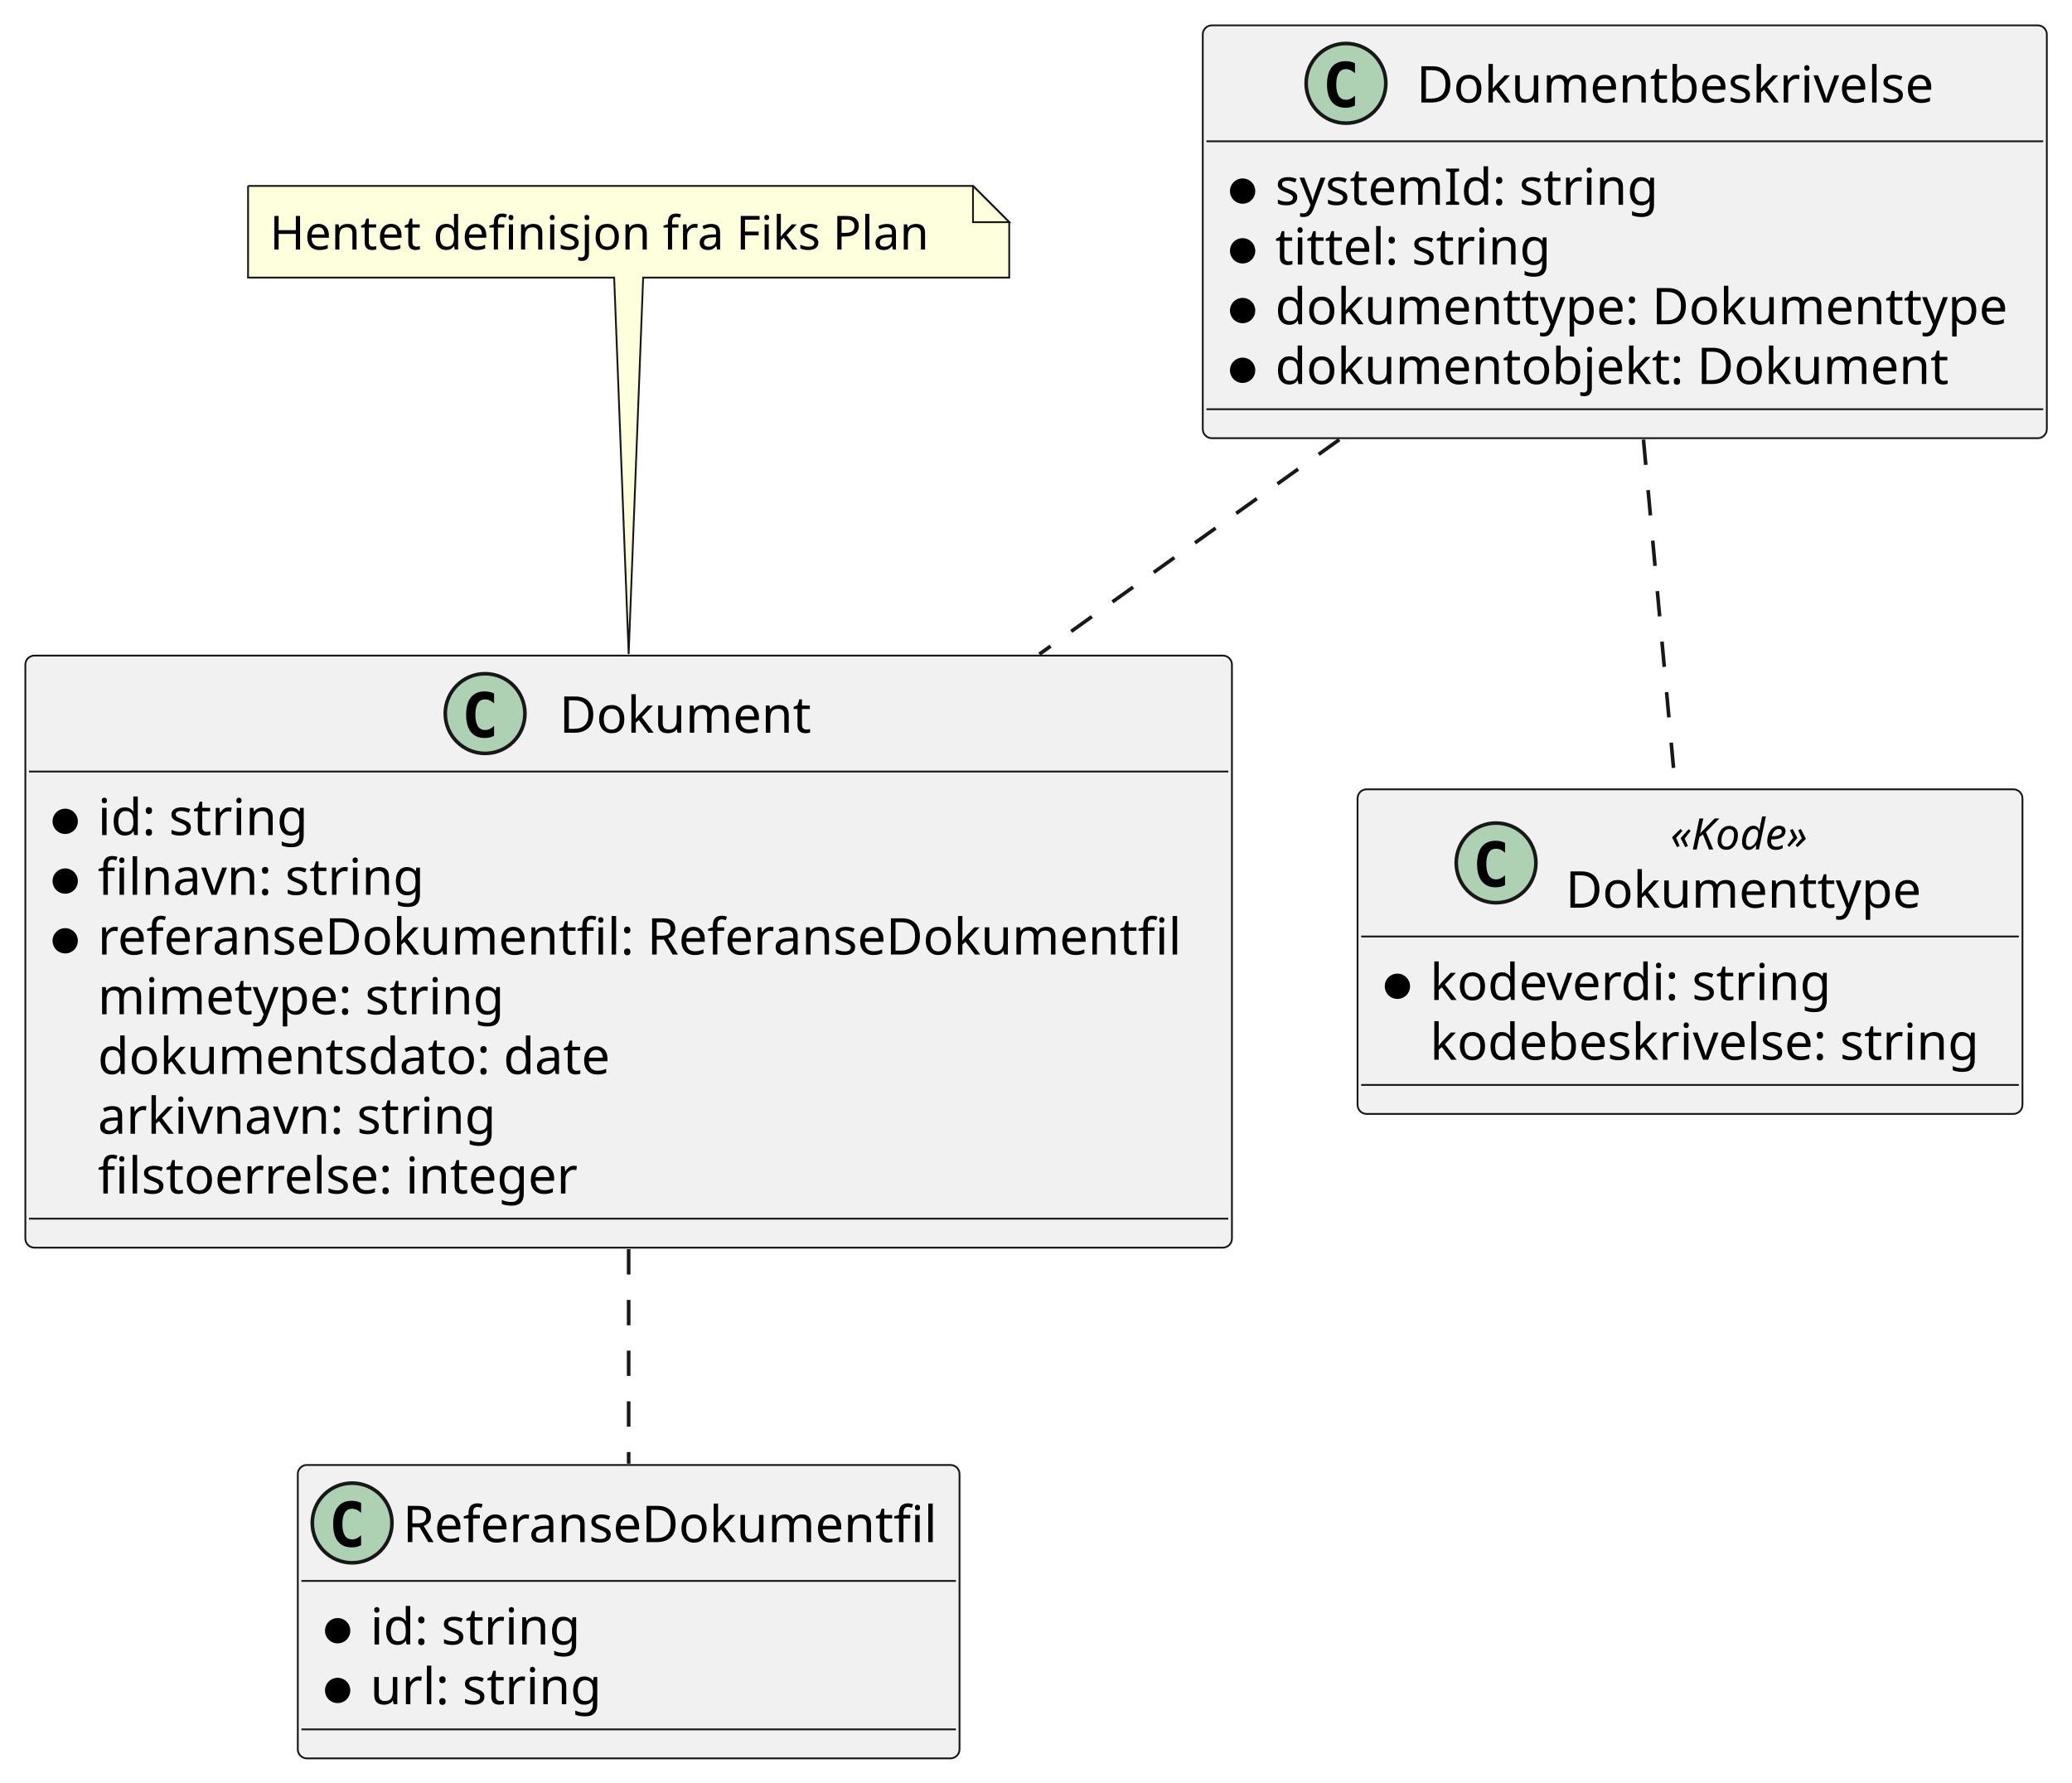
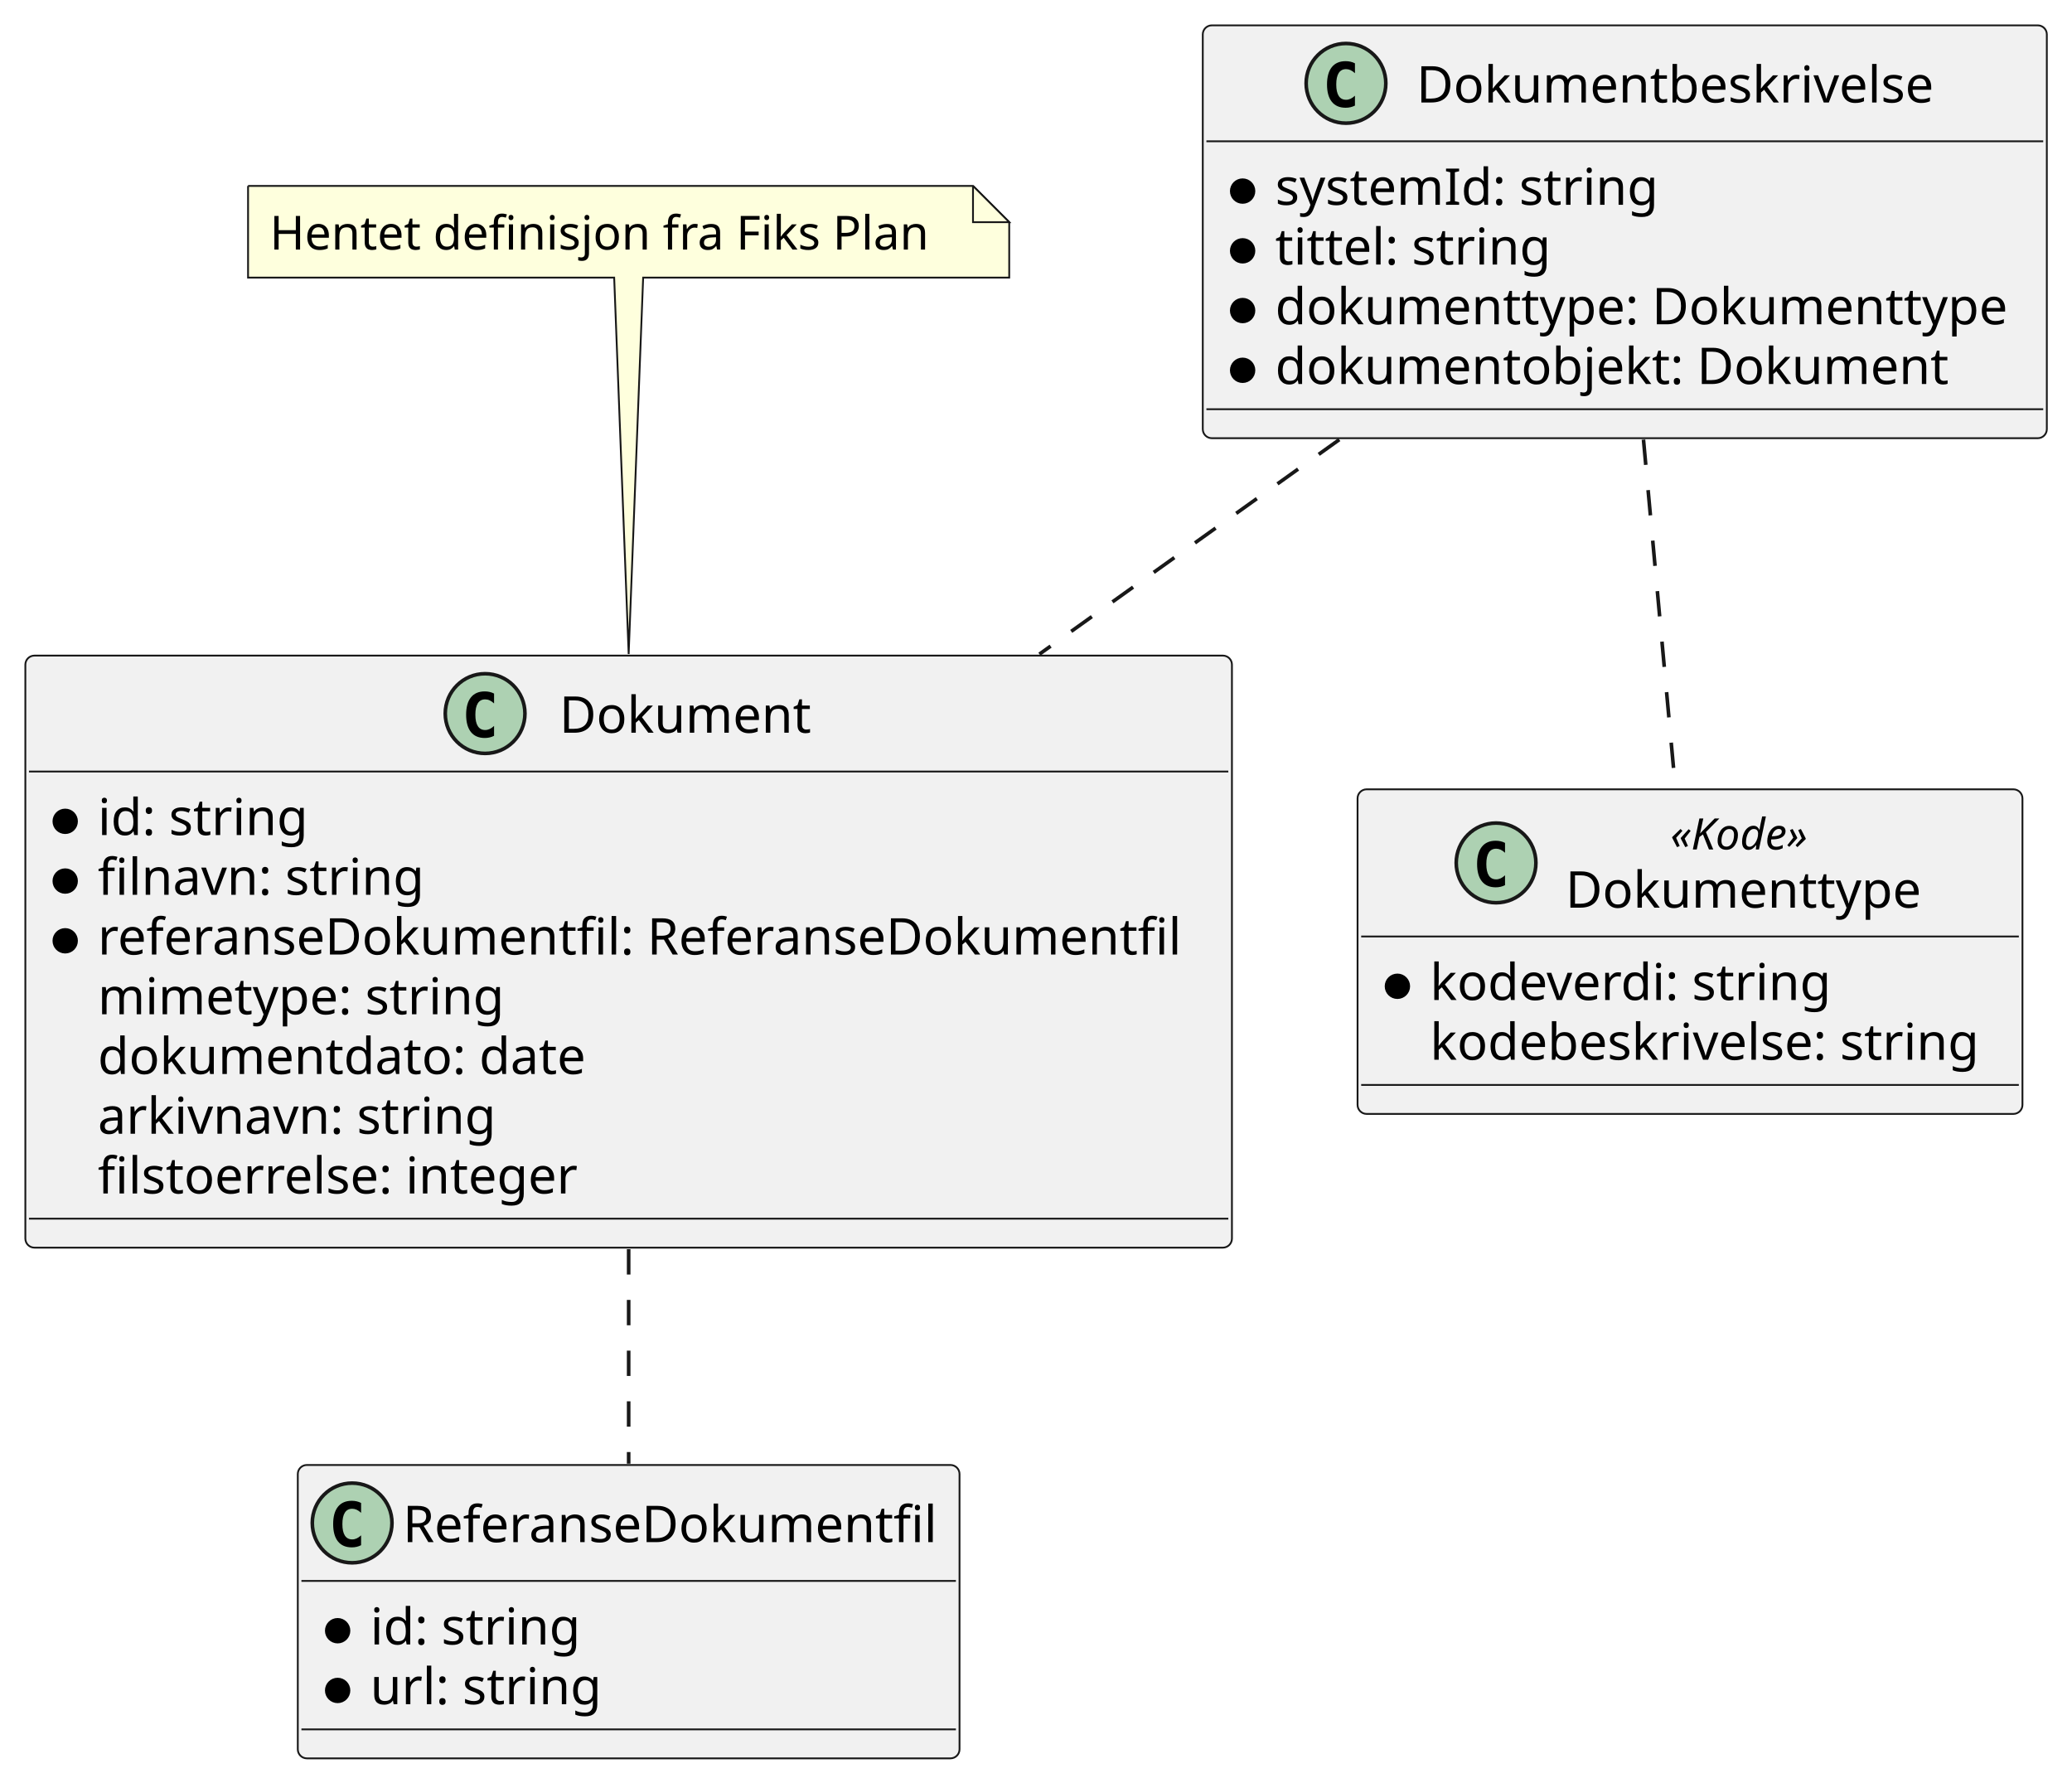
<svg xmlns="http://www.w3.org/2000/svg" contentStyleType="text/css" data-diagram-type="CLASS" height="492px" preserveAspectRatio="none" style="width:572px;height:492px;background:#FFFFFF;" version="1.1" viewBox="0 0 572 492" width="572px" zoomAndPan="magnify">
  <defs />
  <g>
    <g class="entity" data-entity="ReferanseDokumentfil" data-source-line="2" data-uid="ent0002" id="entity_ReferanseDokumentfil">
      <rect fill="#F1F1F1" height="80.977" rx="2.5" ry="2.5" style="stroke:#181818;stroke-width:0.5;" width="182.678" x="82.21" y="404.37" />
      <ellipse cx="97.21" cy="420.37" fill="#ADD1B2" rx="11" ry="11" style="stroke:#181818;stroke-width:1;" />
      <path d="M99.683,426.513 Q99.102,426.812 98.463,426.961 Q97.824,427.111 97.118,427.111 Q94.611,427.111 93.291,425.459 Q91.972,423.807 91.972,420.686 Q91.972,417.557 93.291,415.905 Q94.611,414.253 97.118,414.253 Q97.824,414.253 98.471,414.402 Q99.119,414.552 99.683,414.851 L99.683,417.573 Q99.052,416.992 98.459,416.722 Q97.865,416.452 97.234,416.452 Q95.89,416.452 95.205,417.519 Q94.52,418.586 94.52,420.686 Q94.52,422.778 95.205,423.844 Q95.89,424.911 97.234,424.911 Q97.865,424.911 98.459,424.641 Q99.052,424.372 99.683,423.79 Z " fill="#000000" />
      <text fill="#000000" font-family="sans-serif" font-size="14" lengthAdjust="spacing" textLength="150.678" x="111.21" y="425.661">ReferanseDokumentfil</text>
      <line style="stroke:#181818;stroke-width:0.5;" x1="83.21" x2="263.888" y1="436.37" y2="436.37" />
      <ellipse cx="93.21" cy="450.114" fill="#000000" rx="3" ry="3" style="stroke:#000000;stroke-width:1;" />
      <text fill="#000000" font-family="sans-serif" font-size="14" lengthAdjust="spacing" textLength="61.284" x="102.21" y="453.905">id: string</text>
      <ellipse cx="93.21" cy="466.602" fill="#000000" rx="3" ry="3" style="stroke:#000000;stroke-width:1;" />
      <text fill="#000000" font-family="sans-serif" font-size="14" lengthAdjust="spacing" textLength="66.89" x="102.21" y="470.393">url: string</text>
      <line style="stroke:#181818;stroke-width:0.5;" x1="83.21" x2="263.888" y1="477.347" y2="477.347" />
    </g>
    <g class="entity" data-entity="Dokument" data-source-line="3" data-uid="ent0003" id="entity_Dokument">
      <rect fill="#F1F1F1" height="163.418" rx="2.5" ry="2.5" style="stroke:#181818;stroke-width:0.5;" width="333.091" x="7" y="180.96" />
      <ellipse cx="133.919" cy="196.96" fill="#ADD1B2" rx="11" ry="11" style="stroke:#181818;stroke-width:1;" />
      <path d="M136.393,203.103 Q135.811,203.402 135.172,203.551 Q134.533,203.701 133.828,203.701 Q131.321,203.701 130.001,202.049 Q128.681,200.397 128.681,197.276 Q128.681,194.147 130.001,192.495 Q131.321,190.843 133.828,190.843 Q134.533,190.843 135.181,190.992 Q135.828,191.142 136.393,191.44 L136.393,194.163 Q135.762,193.582 135.168,193.312 Q134.575,193.042 133.944,193.042 Q132.599,193.042 131.914,194.109 Q131.23,195.176 131.23,197.276 Q131.23,199.368 131.914,200.434 Q132.599,201.501 133.944,201.501 Q134.575,201.501 135.168,201.231 Q135.762,200.962 136.393,200.38 Z " fill="#000000" />
      <text fill="#000000" font-family="sans-serif" font-size="14" lengthAdjust="spacing" textLength="70.752" x="154.419" y="202.251">Dokument</text>
      <line style="stroke:#181818;stroke-width:0.5;" x1="8" x2="339.091" y1="212.96" y2="212.96" />
      <ellipse cx="18" cy="226.704" fill="#000000" rx="3" ry="3" style="stroke:#000000;stroke-width:1;" />
      <text fill="#000000" font-family="sans-serif" font-size="14" lengthAdjust="spacing" textLength="61.284" x="27" y="230.495">id: string</text>
      <ellipse cx="18" cy="243.192" fill="#000000" rx="3" ry="3" style="stroke:#000000;stroke-width:1;" />
      <text fill="#000000" font-family="sans-serif" font-size="14" lengthAdjust="spacing" textLength="94.022" x="27" y="246.983">filnavn: string</text>
      <ellipse cx="18" cy="259.681" fill="#000000" rx="3" ry="3" style="stroke:#000000;stroke-width:1;" />
      <text fill="#000000" font-family="sans-serif" font-size="14" lengthAdjust="spacing" textLength="307.091" x="27" y="263.472">referanseDokumentfil: ReferanseDokumentfil</text>
      <text fill="#000000" font-family="sans-serif" font-size="14" lengthAdjust="spacing" textLength="115.575" x="27" y="279.96">mimetype: string</text>
-       <text fill="#000000" font-family="sans-serif" font-size="14" lengthAdjust="spacing" textLength="145.031" x="27" y="296.448">dokumentsdato: date</text>
+       <text fill="#000000" font-family="sans-serif" font-size="14" lengthAdjust="spacing" textLength="137.894" x="27" y="296.448">dokumentdato: date</text>
      <text fill="#000000" font-family="sans-serif" font-size="14" lengthAdjust="spacing" textLength="113.716" x="27" y="312.937">arkivnavn: string</text>
      <text fill="#000000" font-family="sans-serif" font-size="14" lengthAdjust="spacing" textLength="137.143" x="27" y="329.425">filstoerrelse: integer</text>
      <line style="stroke:#181818;stroke-width:0.5;" x1="8" x2="339.091" y1="336.378" y2="336.378" />
    </g>
    <g class="entity" data-entity="GMN4" data-source-line="13" data-uid="ent0005" id="entity_GMN4">
      <path d="M68.48,51.32 L68.48,76.63 A0,0 0 0 0 68.48,76.63 L169.55,76.63 L173.55,180.53 L177.55,76.63 L278.608,76.63 A0,0 0 0 0 278.608,76.63 L278.608,61.32 L268.608,51.32 L68.48,51.32 A0,0 0 0 0 68.48,51.32" fill="#FEFFDD" style="stroke:#181818;stroke-width:0.5;" />
      <path d="M268.608,51.32 L268.608,61.32 L278.608,61.32 L268.608,51.32" fill="#FEFFDD" style="stroke:#181818;stroke-width:0.5;" />
      <text fill="#000000" font-family="sans-serif" font-size="13" lengthAdjust="spacing" textLength="189.128" x="74.48" y="68.888">Hentet definisjon fra Fiks Plan</text>
    </g>
    <g class="entity" data-entity="Dokumentbeskrivelse" data-source-line="3" data-uid="ent0008" id="entity_Dokumentbeskrivelse">
      <rect fill="#F1F1F1" height="113.953" rx="2.5" ry="2.5" style="stroke:#181818;stroke-width:0.5;" width="233.013" x="332.04" y="7" />
      <ellipse cx="371.576" cy="23" fill="#ADD1B2" rx="11" ry="11" style="stroke:#181818;stroke-width:1;" />
      <path d="M374.05,29.143 Q373.469,29.442 372.829,29.591 Q372.19,29.741 371.485,29.741 Q368.978,29.741 367.658,28.089 Q366.338,26.437 366.338,23.316 Q366.338,20.186 367.658,18.535 Q368.978,16.883 371.485,16.883 Q372.19,16.883 372.838,17.032 Q373.485,17.182 374.05,17.48 L374.05,20.203 Q373.419,19.622 372.825,19.352 Q372.232,19.082 371.601,19.082 Q370.256,19.082 369.571,20.149 Q368.887,21.216 368.887,23.316 Q368.887,25.408 369.571,26.474 Q370.256,27.541 371.601,27.541 Q372.232,27.541 372.825,27.271 Q373.419,27.002 374.05,26.42 Z " fill="#000000" />
      <text fill="#000000" font-family="sans-serif" font-size="14" lengthAdjust="spacing" textLength="146.487" x="391.029" y="28.291">Dokumentbeskrivelse</text>
      <line style="stroke:#181818;stroke-width:0.5;" x1="333.04" x2="564.053" y1="39" y2="39" />
      <ellipse cx="343.04" cy="52.744" fill="#000000" rx="3" ry="3" style="stroke:#000000;stroke-width:1;" />
      <text fill="#000000" font-family="sans-serif" font-size="14" lengthAdjust="spacing" textLength="108.965" x="352.04" y="56.535">systemId: string</text>
      <ellipse cx="343.04" cy="69.232" fill="#000000" rx="3" ry="3" style="stroke:#000000;stroke-width:1;" />
      <text fill="#000000" font-family="sans-serif" font-size="14" lengthAdjust="spacing" textLength="80.028" x="352.04" y="73.023">tittel: string</text>
      <ellipse cx="343.04" cy="85.721" fill="#000000" rx="3" ry="3" style="stroke:#000000;stroke-width:1;" />
      <text fill="#000000" font-family="sans-serif" font-size="14" lengthAdjust="spacing" textLength="207.013" x="352.04" y="89.512">dokumenttype: Dokumenttype</text>
      <ellipse cx="343.04" cy="102.209" fill="#000000" rx="3" ry="3" style="stroke:#000000;stroke-width:1;" />
      <text fill="#000000" font-family="sans-serif" font-size="14" lengthAdjust="spacing" textLength="191.577" x="352.04" y="106">dokumentobjekt: Dokument</text>
      <line style="stroke:#181818;stroke-width:0.5;" x1="333.04" x2="564.053" y1="112.953" y2="112.953" />
    </g>
    <g class="entity" data-entity="Dokumenttype" data-source-line="10" data-uid="ent0009" id="entity_Dokumenttype">
      <rect fill="#F1F1F1" height="89.598" rx="2.5" ry="2.5" style="stroke:#181818;stroke-width:0.5;" width="183.555" x="374.77" y="217.87" />
      <ellipse cx="413.008" cy="238.18" fill="#ADD1B2" rx="11" ry="11" style="stroke:#181818;stroke-width:1;" />
      <path d="M415.481,244.324 Q414.9,244.622 414.261,244.772 Q413.622,244.921 412.916,244.921 Q410.41,244.921 409.09,243.269 Q407.77,241.618 407.77,238.496 Q407.77,235.367 409.09,233.715 Q410.41,232.063 412.916,232.063 Q413.622,232.063 414.269,232.213 Q414.917,232.362 415.481,232.661 L415.481,235.384 Q414.851,234.803 414.257,234.533 Q413.664,234.263 413.033,234.263 Q411.688,234.263 411.003,235.33 Q410.318,236.396 410.318,238.496 Q410.318,240.588 411.003,241.655 Q411.688,242.722 413.033,242.722 Q413.664,242.722 414.257,242.452 Q414.851,242.182 415.481,241.601 Z " fill="#000000" />
      <text fill="#000000" font-family="sans-serif" font-size="12" font-style="italic" lengthAdjust="spacing" textLength="42.018" x="461.121" y="234.472">«Kode»</text>
      <text fill="#000000" font-family="sans-serif" font-size="14" lengthAdjust="spacing" textLength="99.914" x="432.172" y="250.538">Dokumenttype</text>
      <line style="stroke:#181818;stroke-width:0.5;" x1="375.77" x2="557.325" y1="258.491" y2="258.491" />
      <ellipse cx="385.77" cy="272.235" fill="#000000" rx="3" ry="3" style="stroke:#000000;stroke-width:1;" />
      <text fill="#000000" font-family="sans-serif" font-size="14" lengthAdjust="spacing" textLength="115.452" x="394.77" y="276.026">kodeverdi: string</text>
      <text fill="#000000" font-family="sans-serif" font-size="14" lengthAdjust="spacing" textLength="157.555" x="394.77" y="292.514">kodebeskrivelse: string</text>
      <line style="stroke:#181818;stroke-width:0.5;" x1="375.77" x2="557.325" y1="299.468" y2="299.468" />
    </g>
    <g class="link" data-entity-1="Dokument" data-entity-2="ReferanseDokumentfil" data-source-line="15" data-uid="lnk7" id="link_Dokument_ReferanseDokumentfil">
      <path codeLine="15" d="M173.55,344.8 C173.55,365.35 173.55,386.53 173.55,404.01" fill="none" id="Dokument-ReferanseDokumentfil" style="stroke:#181818;stroke-width:1;stroke-dasharray:7.0,7.0;" />
    </g>
    <g class="link" data-entity-1="Dokumentbeskrivelse" data-entity-2="Dokumenttype" data-source-line="10" data-uid="lnk10" id="link_Dokumentbeskrivelse_Dokumenttype">
      <path codeLine="10" d="M453.7,121.34 C456.5,151.88 459.9,189.06 462.5,217.48" fill="none" id="Dokumentbeskrivelse-Dokumenttype" style="stroke:#181818;stroke-width:1;stroke-dasharray:7.0,7.0;" />
    </g>
    <g class="link" data-entity-1="Dokumentbeskrivelse" data-entity-2="Dokument" data-source-line="11" data-uid="lnk11" id="link_Dokumentbeskrivelse_Dokument">
      <path codeLine="11" d="M369.74,121.34 C343.95,139.79 314.77,160.66 286.94,180.56" fill="none" id="Dokumentbeskrivelse-Dokument" style="stroke:#181818;stroke-width:1;stroke-dasharray:7.0,7.0;" />
    </g>
  </g>
</svg>
